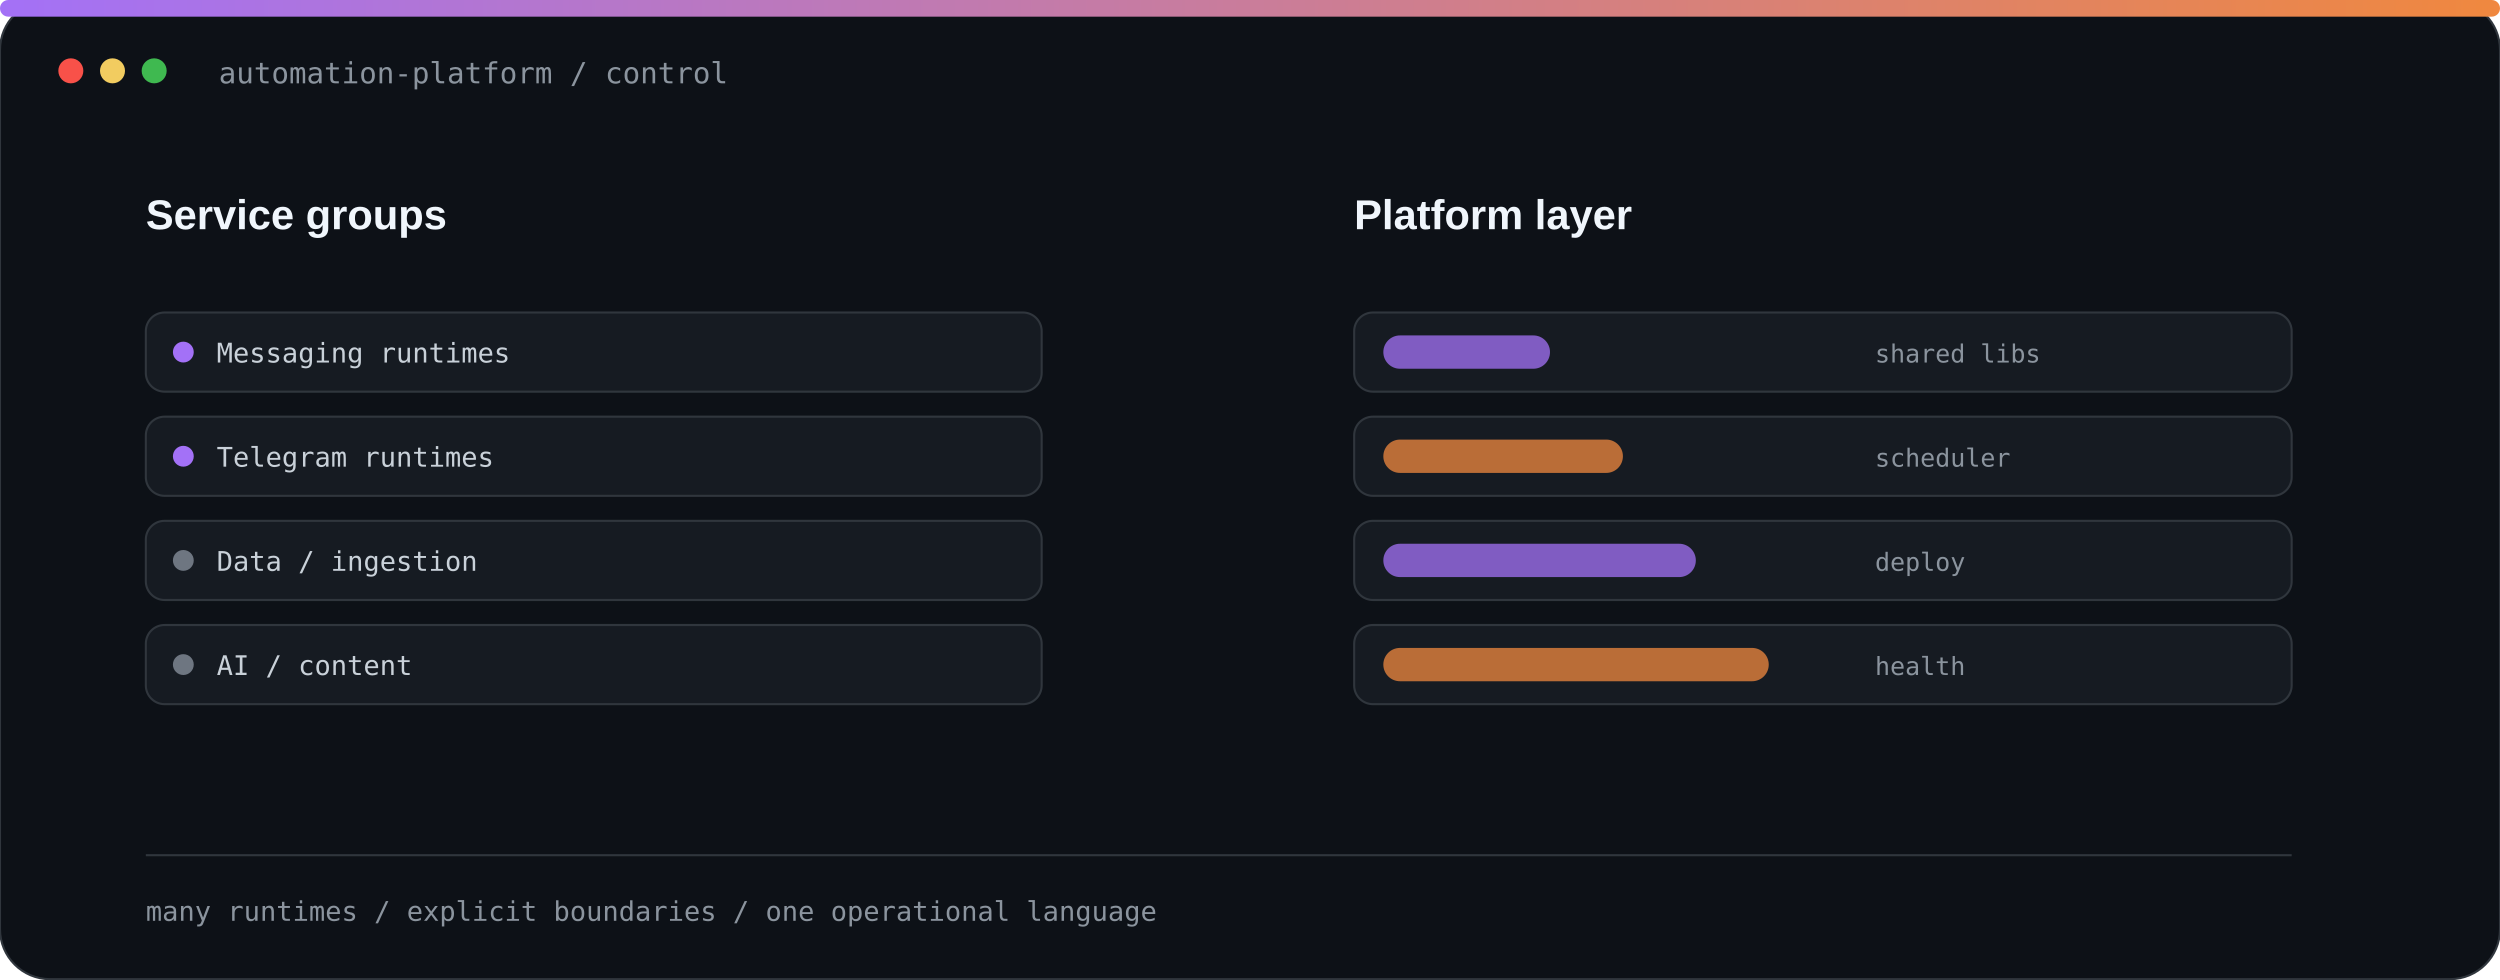
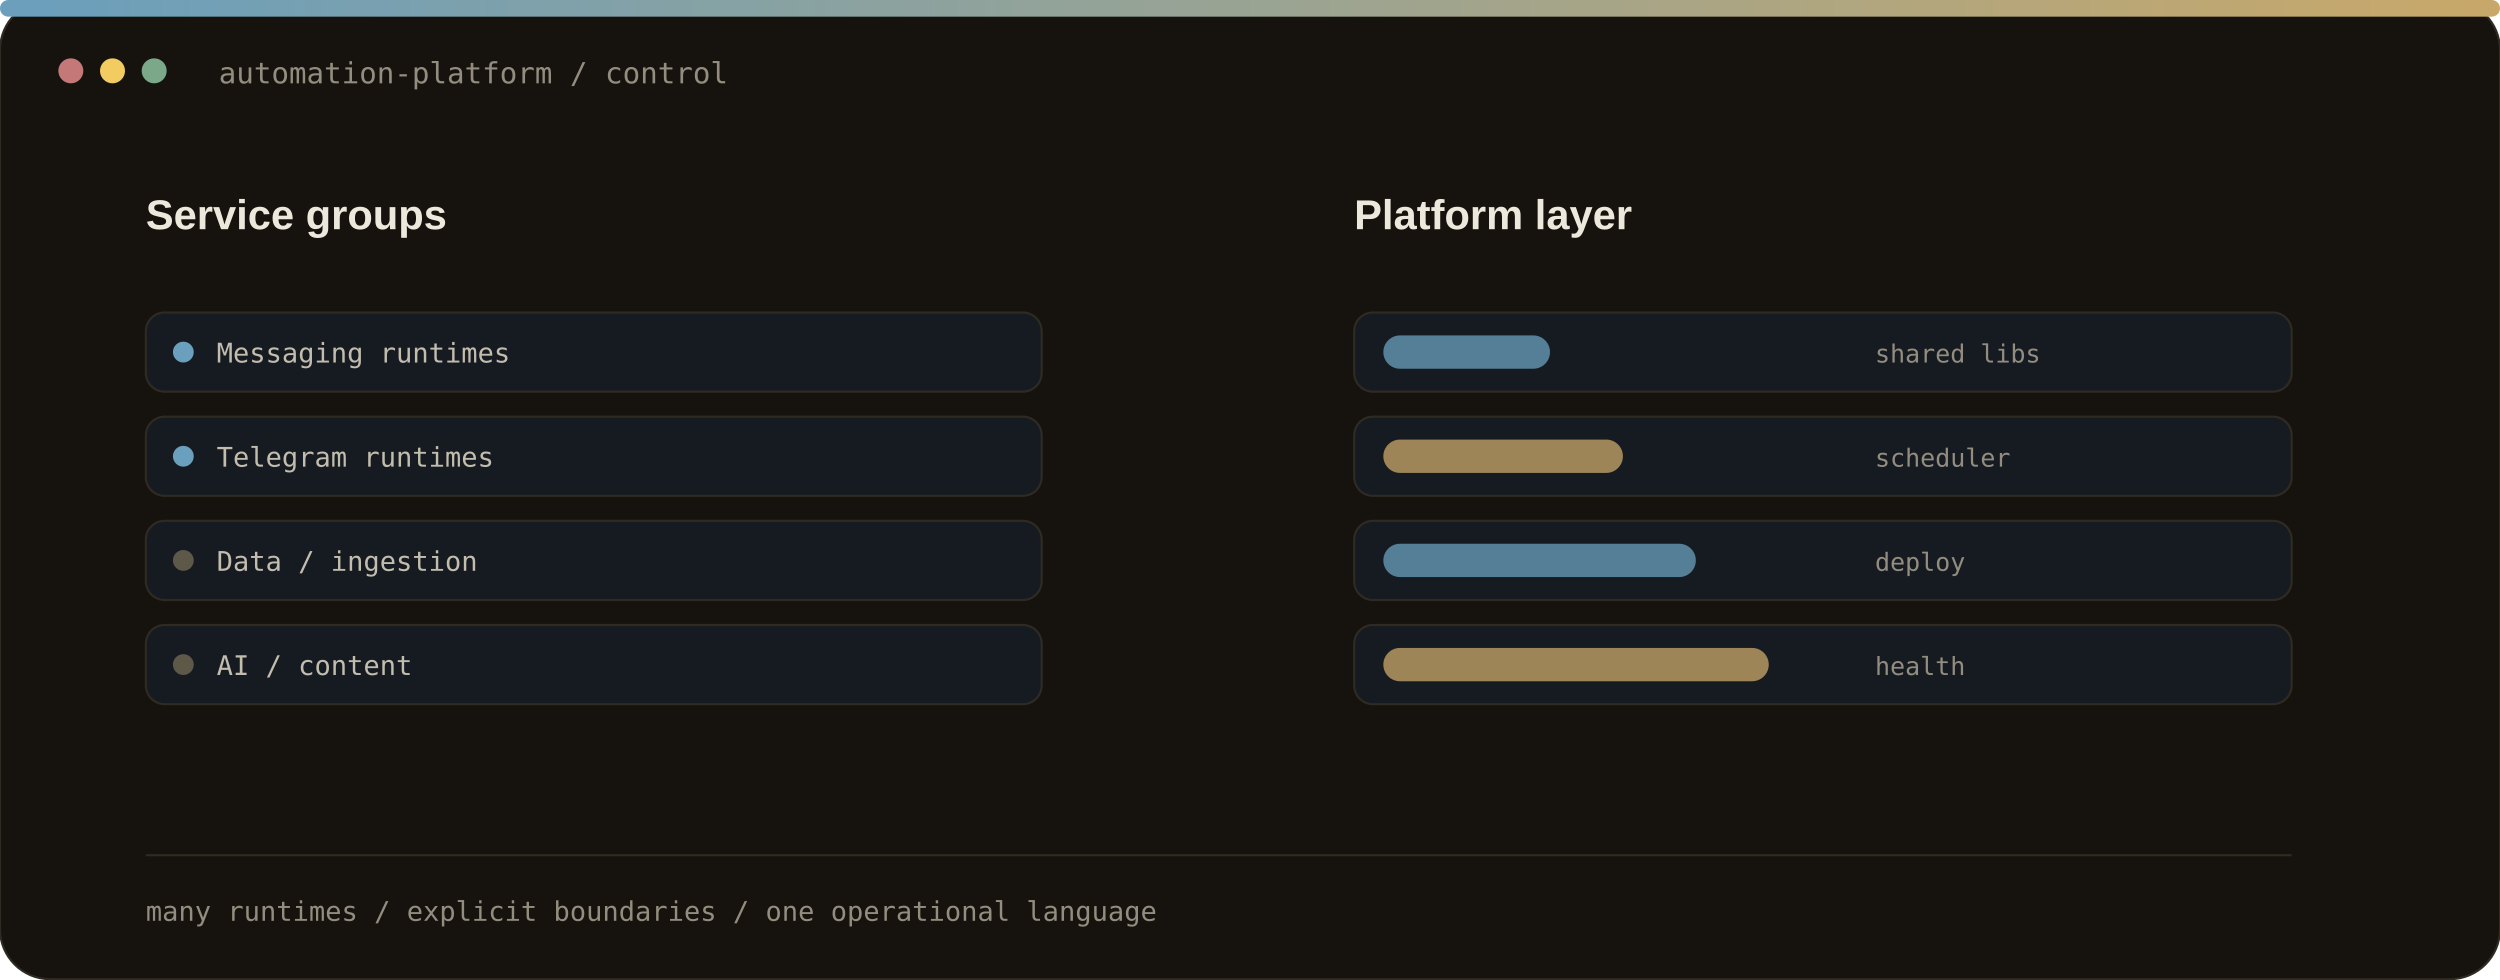
<svg xmlns="http://www.w3.org/2000/svg" width="1200" height="470" viewBox="0 0 1200 470">
  <defs>
    <linearGradient id="top" x1="0" y1="0" x2="1" y2="0">
-       <stop offset="0" stop-color="#a371f7" />
-       <stop offset="1" stop-color="#f0883e" />
+       <stop offset="0" stop-color="#6a9fbd" />
+       <stop offset="1" stop-color="#c9a869" />
    </linearGradient>
  </defs>
-   <rect width="1200" height="470" rx="24" fill="#0d1117" stroke="#30363d" />
+   <rect width="1200" height="470" rx="24" fill="#16130e" stroke="#302b22" />
  <rect x="0" y="0" width="1200" height="8" rx="4" fill="url(#top)" />
-   <circle cx="34" cy="34" r="6" fill="#f85149" />
+   <circle cx="34" cy="34" r="6" fill="#c47878" />
  <circle cx="54" cy="34" r="6" fill="#f2cc60" />
-   <circle cx="74" cy="34" r="6" fill="#3fb950" />
-   <text x="105" y="40" fill="#8b949e" font-family="monospace" font-size="14">automation-platform / control</text>
-   <text x="70" y="110" fill="#f0f6fc" font-family="Arial,Helvetica,sans-serif" font-size="20" font-weight="700">Service groups</text>
-   <text x="650" y="110" fill="#f0f6fc" font-family="Arial,Helvetica,sans-serif" font-size="20" font-weight="700">Platform layer</text>
+   <circle cx="74" cy="34" r="6" fill="#7aa889" />
+   <text x="105" y="40" fill="#938d7f" font-family="monospace" font-size="14">automation-platform / control</text>
+   <text x="70" y="110" fill="#ede8dc" font-family="Arial,Helvetica,sans-serif" font-size="20" font-weight="700">Service groups</text>
+   <text x="650" y="110" fill="#ede8dc" font-family="Arial,Helvetica,sans-serif" font-size="20" font-weight="700">Platform layer</text>
  <g transform="translate(70 150)">
-     <rect width="430" height="38" rx="9" fill="#161b22" stroke="#30363d" />
-     <circle cx="18" cy="19" r="5" fill="#a371f7" />
-     <text x="34" y="24" fill="#c9d1d9" font-family="monospace" font-size="13">Messaging runtimes</text>
+     <rect width="430" height="38" rx="9" fill="#161b22" stroke="#302b22" />
+     <circle cx="18" cy="19" r="5" fill="#6a9fbd" />
+     <text x="34" y="24" fill="#c3bdae" font-family="monospace" font-size="13">Messaging runtimes</text>
  </g>
  <g transform="translate(70 200)">
-     <rect width="430" height="38" rx="9" fill="#161b22" stroke="#30363d" />
-     <circle cx="18" cy="19" r="5" fill="#a371f7" />
-     <text x="34" y="24" fill="#c9d1d9" font-family="monospace" font-size="13">Telegram runtimes</text>
+     <rect width="430" height="38" rx="9" fill="#161b22" stroke="#302b22" />
+     <circle cx="18" cy="19" r="5" fill="#6a9fbd" />
+     <text x="34" y="24" fill="#c3bdae" font-family="monospace" font-size="13">Telegram runtimes</text>
  </g>
  <g transform="translate(70 250)">
-     <rect width="430" height="38" rx="9" fill="#161b22" stroke="#30363d" />
-     <circle cx="18" cy="19" r="5" fill="#6e7681" />
-     <text x="34" y="24" fill="#c9d1d9" font-family="monospace" font-size="13">Data / ingestion</text>
+     <rect width="430" height="38" rx="9" fill="#161b22" stroke="#302b22" />
+     <circle cx="18" cy="19" r="5" fill="#5e5849" />
+     <text x="34" y="24" fill="#c3bdae" font-family="monospace" font-size="13">Data / ingestion</text>
  </g>
  <g transform="translate(70 300)">
-     <rect width="430" height="38" rx="9" fill="#161b22" stroke="#30363d" />
-     <circle cx="18" cy="19" r="5" fill="#6e7681" />
-     <text x="34" y="24" fill="#c9d1d9" font-family="monospace" font-size="13">AI / content</text>
+     <rect width="430" height="38" rx="9" fill="#161b22" stroke="#302b22" />
+     <circle cx="18" cy="19" r="5" fill="#5e5849" />
+     <text x="34" y="24" fill="#c3bdae" font-family="monospace" font-size="13">AI / content</text>
  </g>
  <g transform="translate(650 150)">
-     <rect width="450" height="38" rx="9" fill="#161b22" stroke="#30363d" />
-     <rect x="14" y="11" width="80" height="16" rx="8" fill="#a371f7" opacity=".75" />
-     <text x="250" y="24" fill="#8b949e" font-family="monospace" font-size="12">shared libs</text>
+     <rect width="450" height="38" rx="9" fill="#161b22" stroke="#302b22" />
+     <rect x="14" y="11" width="80" height="16" rx="8" fill="#6a9fbd" opacity=".75" />
+     <text x="250" y="24" fill="#938d7f" font-family="monospace" font-size="12">shared libs</text>
  </g>
  <g transform="translate(650 200)">
-     <rect width="450" height="38" rx="9" fill="#161b22" stroke="#30363d" />
-     <rect x="14" y="11" width="115" height="16" rx="8" fill="#f0883e" opacity=".75" />
-     <text x="250" y="24" fill="#8b949e" font-family="monospace" font-size="12">scheduler</text>
+     <rect width="450" height="38" rx="9" fill="#161b22" stroke="#302b22" />
+     <rect x="14" y="11" width="115" height="16" rx="8" fill="#c9a869" opacity=".75" />
+     <text x="250" y="24" fill="#938d7f" font-family="monospace" font-size="12">scheduler</text>
  </g>
  <g transform="translate(650 250)">
-     <rect width="450" height="38" rx="9" fill="#161b22" stroke="#30363d" />
-     <rect x="14" y="11" width="150" height="16" rx="8" fill="#a371f7" opacity=".75" />
-     <text x="250" y="24" fill="#8b949e" font-family="monospace" font-size="12">deploy</text>
+     <rect width="450" height="38" rx="9" fill="#161b22" stroke="#302b22" />
+     <rect x="14" y="11" width="150" height="16" rx="8" fill="#6a9fbd" opacity=".75" />
+     <text x="250" y="24" fill="#938d7f" font-family="monospace" font-size="12">deploy</text>
  </g>
  <g transform="translate(650 300)">
-     <rect width="450" height="38" rx="9" fill="#161b22" stroke="#30363d" />
-     <rect x="14" y="11" width="185" height="16" rx="8" fill="#f0883e" opacity=".75" />
-     <text x="250" y="24" fill="#8b949e" font-family="monospace" font-size="12">health</text>
+     <rect width="450" height="38" rx="9" fill="#161b22" stroke="#302b22" />
+     <rect x="14" y="11" width="185" height="16" rx="8" fill="#c9a869" opacity=".75" />
+     <text x="250" y="24" fill="#938d7f" font-family="monospace" font-size="12">health</text>
  </g>
-   <rect x="70" y="410" width="1030" height="1" fill="#30363d" />
-   <text x="70" y="442" fill="#8b949e" font-family="monospace" font-size="13">many runtimes / explicit boundaries / one operational language</text>
+   <rect x="70" y="410" width="1030" height="1" fill="#302b22" />
+   <text x="70" y="442" fill="#938d7f" font-family="monospace" font-size="13">many runtimes / explicit boundaries / one operational language</text>
</svg>
